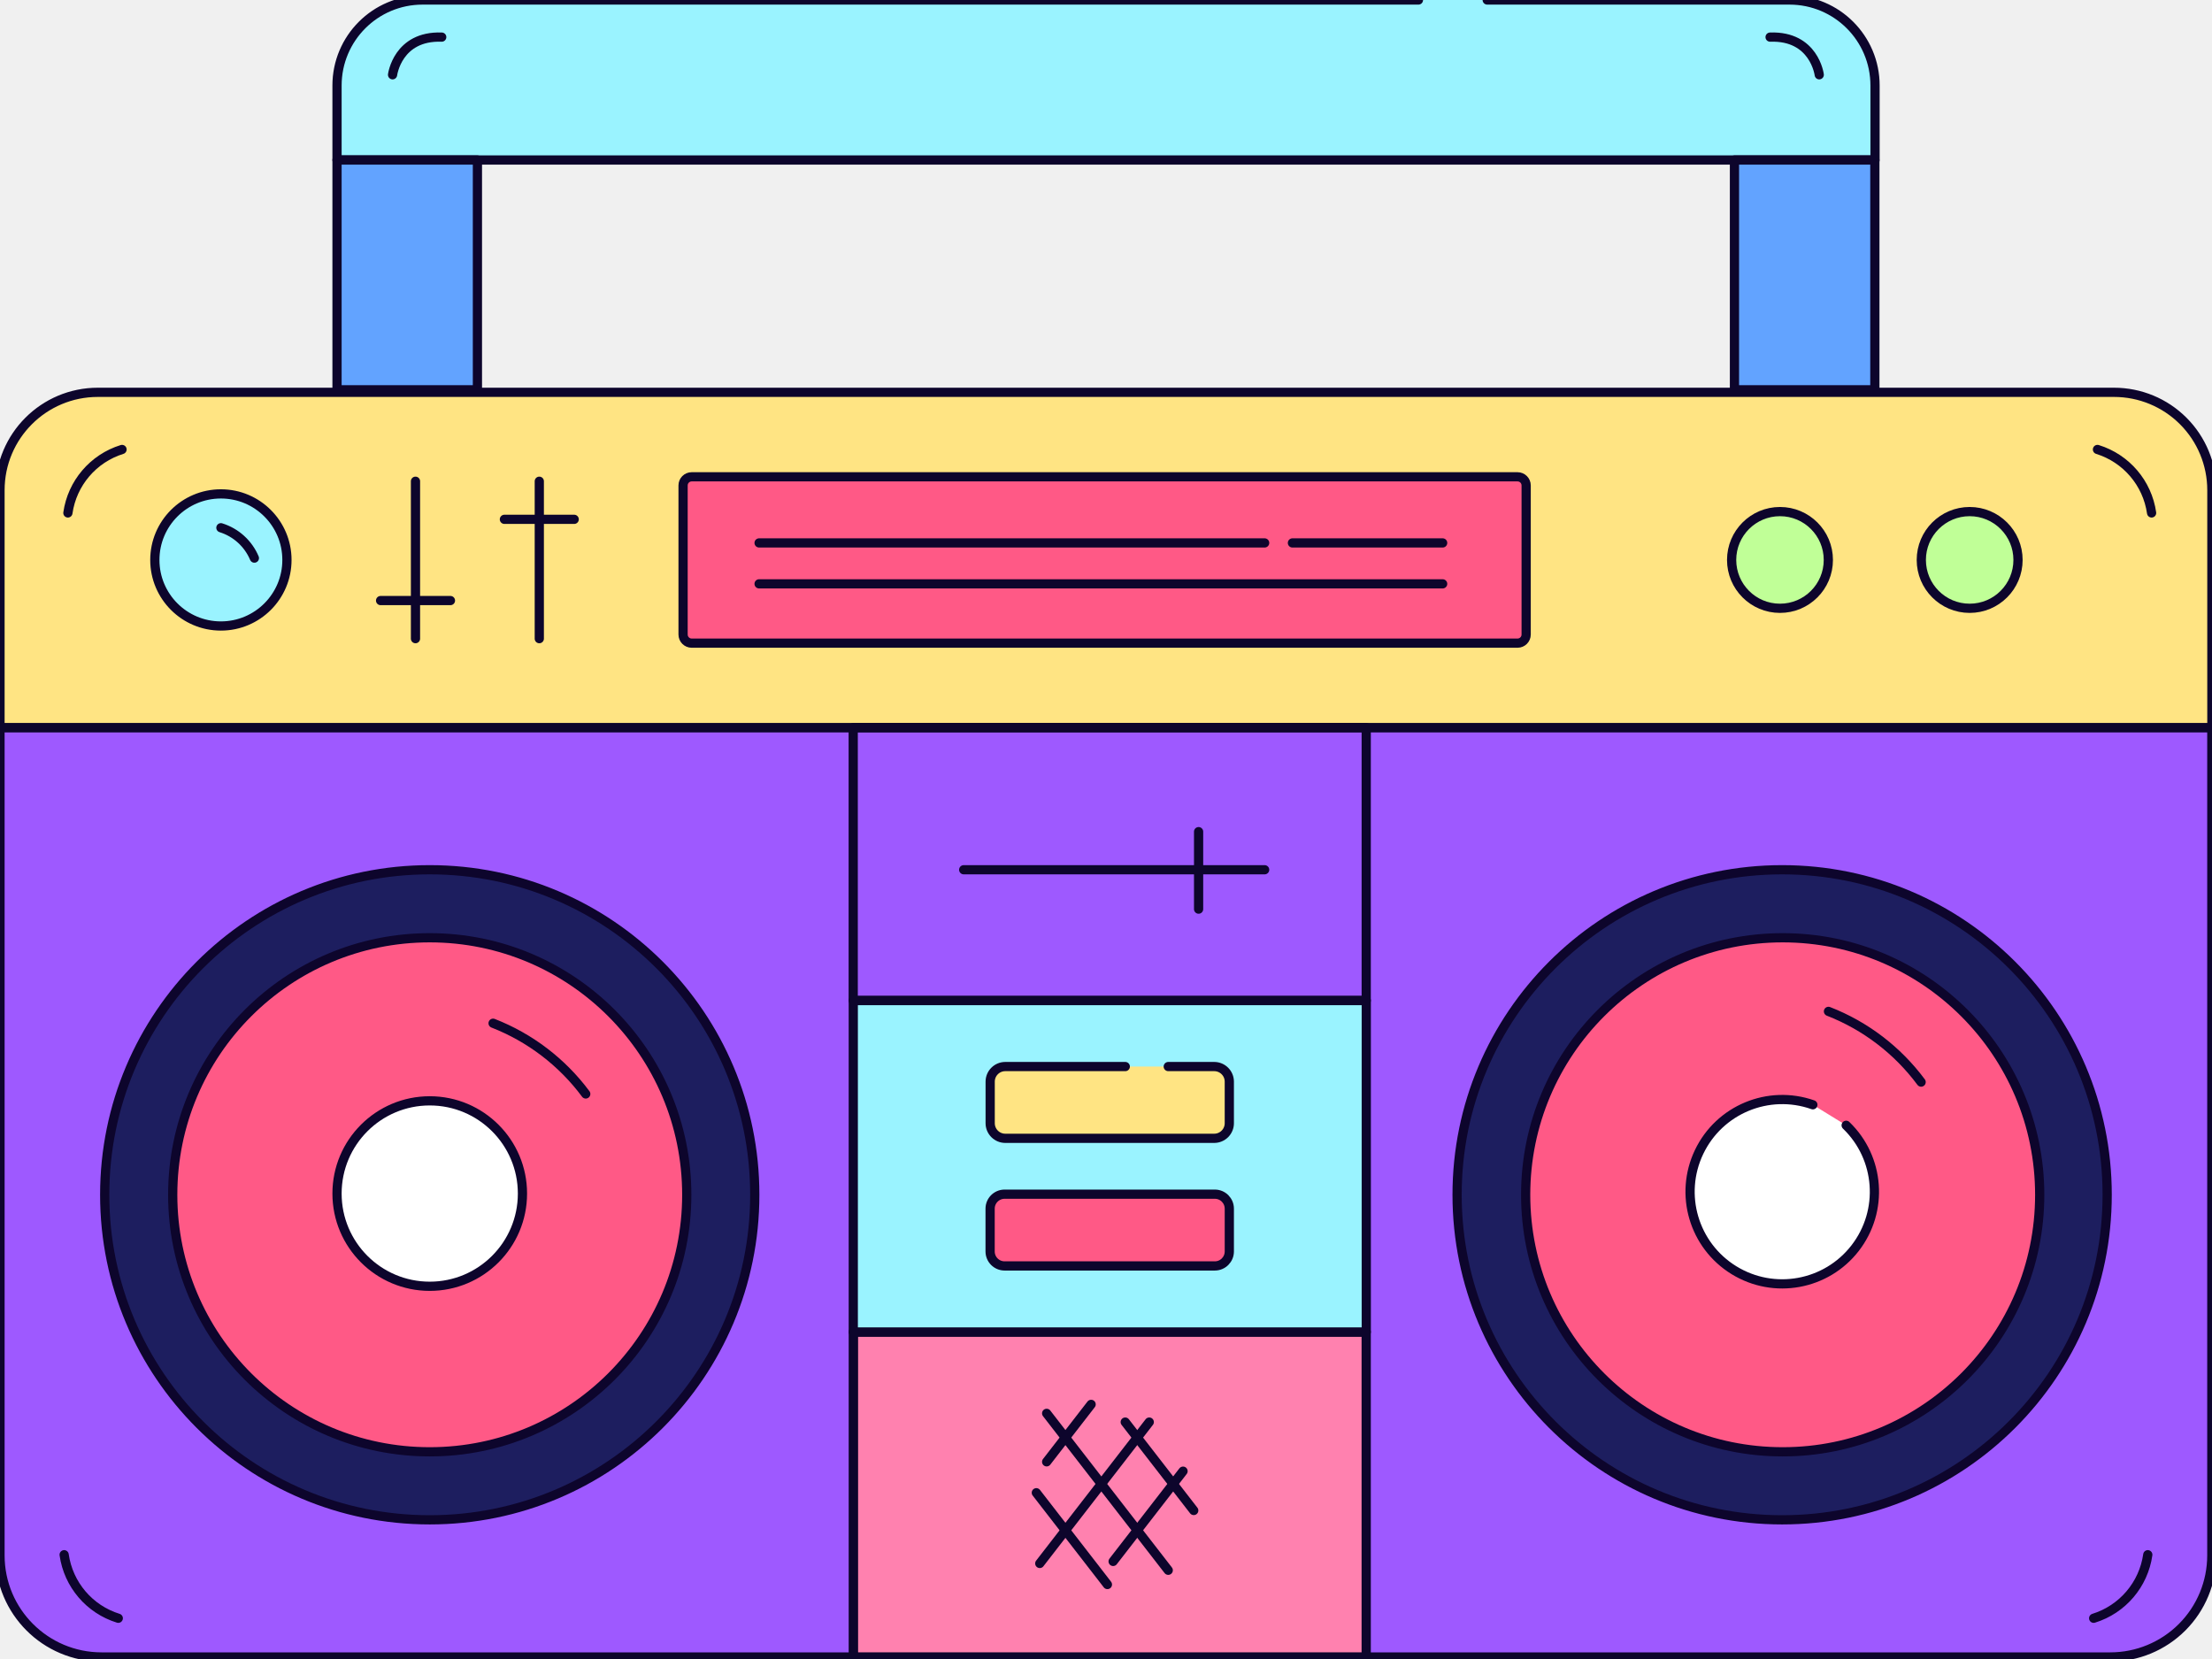
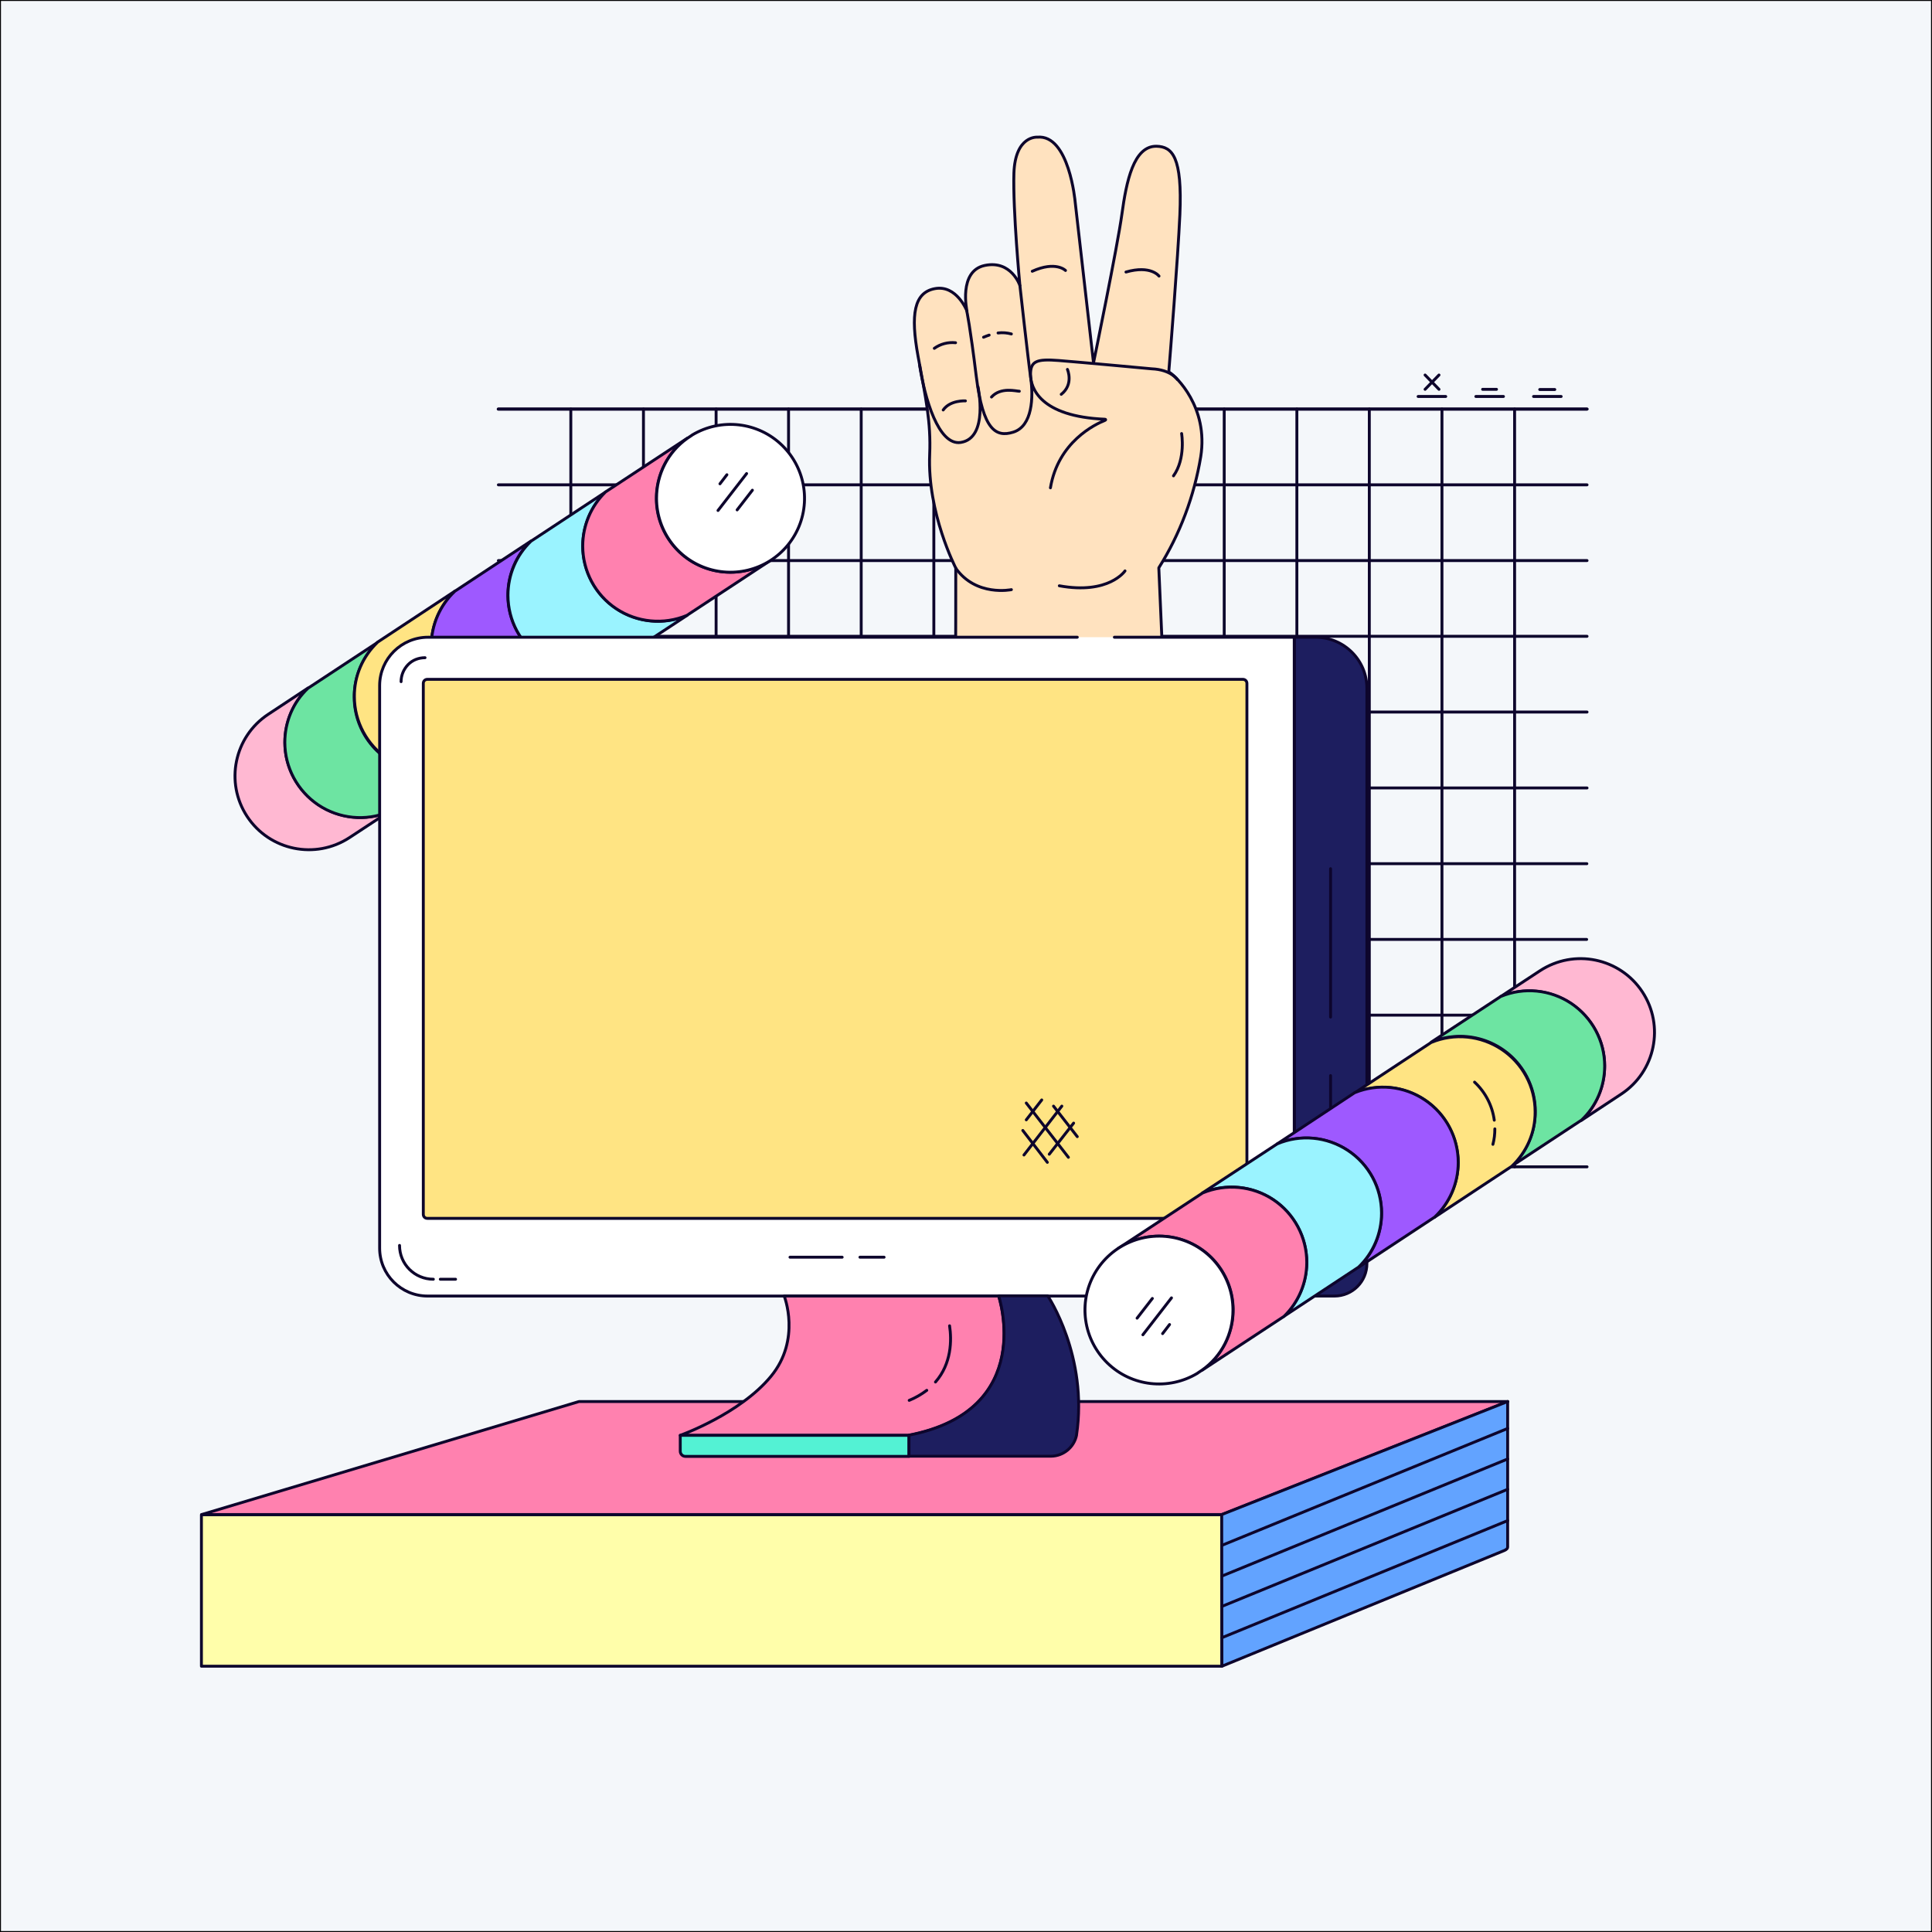
- <svg xmlns="http://www.w3.org/2000/svg" width="360px" height="270px" viewBox="0 0 360 270" version="1.1">
-   <g id="Devices-/-tape-recorder" stroke="none" stroke-width="1" fill="none" fill-rule="evenodd" stroke-linecap="round" stroke-linejoin="round">
-     <g id="tape-recorder" fill-rule="nonzero" stroke="#0D052C" stroke-width="1.5">
-       <rect id="Rectangle" fill="#FF81AF" x="138.87" y="216.77" width="83.49" height="52.89" />
-       <path d="M359.97,118.41 L359.97,253.15 C359.97,257.533 358.228,261.737 355.128,264.835 C352.028,267.933 347.823,269.673 343.44,269.67 L222.35,269.67 L222.35,216.77 L138.87,216.77 L138.87,269.67 L16.53,269.67 C7.405,269.67 0.006,262.275 5.68434189e-13,253.15 L5.68434189e-13,118.41 L359.97,118.41 Z" id="Path" fill="#9E59FF" />
-       <path d="M359.98,79.77 L359.98,118.41 L-2.04636308e-12,118.41 L-2.04636308e-12,79.77 C-2.04636308e-12,70.978 7.128,63.85 15.92,63.85 L344.06,63.85 C348.282,63.85 352.332,65.527 355.317,68.513 C358.303,71.498 359.98,75.548 359.98,79.77 L359.98,79.77 Z" id="Path" fill="#FFE483" />
-       <rect id="Rectangle" x="138.86" y="118.41" width="83.49" height="44.42" />
-       <rect id="Rectangle" fill="#9AF3FF" x="138.87" y="162.84" width="83.49" height="53.94" />
-       <path d="M19.25,263.37 C14.56,261.918 11.129,257.891 10.44,253.03" id="Path" />
-       <path d="M340.74,263.37 C345.428,261.915 348.858,257.89 349.55,253.03" id="Path" />
-       <path d="M19.86,73.15 C15.175,74.603 11.745,78.624 11.05,83.48" id="Path" />
-       <path d="M341.36,73.15 C346.045,74.603 349.475,78.624 350.17,83.48" id="Path" />
-       <circle id="button" fill="#C0FF97" cx="320.56" cy="91.13" r="7.87" />
-       <circle id="button-2" fill="#C0FF97" cx="289.69" cy="91.13" r="7.87" />
-       <line x1="67.62" y1="78.32" x2="67.62" y2="103.94" id="Path" />
-       <line x1="61.94" y1="97.74" x2="73.31" y2="97.74" id="Path" />
-       <line x1="87.77" y1="103.94" x2="87.77" y2="78.32" id="Path" />
-       <line x1="82.09" y1="84.52" x2="93.45" y2="84.52" id="Path" />
-       <line x1="156.84" y1="141.55" x2="205.82" y2="141.55" id="Path" />
-       <line x1="195.07" y1="135.35" x2="195.07" y2="147.96" id="Path" />
-       <path d="M190.13,173.58 L197.61,173.58 C198.969,173.58 200.07,174.681 200.07,176.04 L200.07,182.8 C200.07,183.452 199.811,184.078 199.349,184.539 C198.888,185.001 198.262,185.26 197.61,185.26 L163.61,185.26 C162.958,185.26 162.332,185.001 161.871,184.539 C161.409,184.078 161.15,183.452 161.15,182.8 L161.15,176.04 C161.15,174.681 162.251,173.58 163.61,173.58 L183.14,173.58" id="button-3" fill="#FFE483" />
-       <rect id="button-4" fill="#FF5986" x="161.14" y="194.35" width="38.93" height="11.68" rx="2.36" />
-       <circle id="Oval" fill="#1D1E5F" cx="69.94" cy="194.45" r="52.9" />
-       <circle id="Oval" fill="#FF5986" cx="69.94" cy="194.45" r="41.83" />
-       <circle id="Oval" fill="#FFFFFF" cx="69.94" cy="194.25" r="15.09" />
-       <path d="M80.25,166.53 C86.257,168.876 91.483,172.864 95.33,178.04" id="line" />
-       <circle id="Oval" fill="#1D1E5F" cx="290.04" cy="194.45" r="52.9" />
-       <circle id="Oval" fill="#FF5986" cx="290.13" cy="194.45" r="41.83" />
-       <path d="M300.46,183.14 C305.983,188.454 306.612,197.078 301.917,203.136 C297.223,209.195 288.716,210.74 282.191,206.719 C275.665,202.698 273.221,194.405 276.523,187.488 C279.825,180.57 287.81,177.255 295.04,179.8" id="Path" fill="#FFFFFF" />
-       <path d="M297.58,164.6 C303.589,166.942 308.816,170.931 312.66,176.11" id="line-2" />
-       <rect id="red_rectangle" fill="#FF5986" x="111.17" y="77.6" width="137.21" height="27.07" rx="1.4" />
-       <line x1="210.34" y1="88.36" x2="234.79" y2="88.36" id="Path" />
-       <line x1="123.54" y1="88.36" x2="205.82" y2="88.36" id="Path" />
-       <line x1="123.54" y1="95.02" x2="234.79" y2="95.02" id="Path" />
-       <path d="M242.04,0 L291.25,0 C298.934,0.006 305.16,6.236 305.16,13.92 L305.16,26.04 L54.85,26.04 L54.85,13.92 C54.85,6.232 61.082,0 68.77,0 L230.85,0" id="Path" fill="#9AF3FF" />
-       <rect id="Rectangle" fill="#62A3FF" x="54.85" y="26.04" width="22.85" height="37.4" />
-       <rect id="Rectangle" fill="#62A3FF" x="282.28" y="26.04" width="22.85" height="37.4" />
-       <path d="M63.89,12.17 C63.89,12.17 64.7,5.78 71.89,6.04" id="Path" />
-       <path d="M296.08,12.17 C296.08,12.17 295.28,5.78 288.08,6.04" id="Path" />
-       <circle id="Oval" fill="#9AF3FF" cx="35.95" cy="91.13" r="10.75" />
-       <path d="M35.95,85.89 C38.405,86.655 40.398,88.462 41.4,90.83" id="Path" />
-       <line x1="170.34" y1="230.02" x2="190.13" y2="255.56" id="Path" />
-       <line x1="183.13" y1="231.44" x2="194.28" y2="245.83" id="Path" />
-       <line x1="168.66" y1="242.94" x2="180.23" y2="257.88" id="Path" />
-       <line x1="187.04" y1="231.44" x2="169.22" y2="254.45" id="Path" />
-       <line x1="177.58" y1="228.56" x2="170.34" y2="237.91" id="Path" />
-       <line x1="192.54" y1="239.43" x2="181.16" y2="254.12" id="Path" />
+ <svg xmlns="http://www.w3.org/2000/svg" version="1.1" id="Layer_1" x="0px" y="0px" viewBox="0 0 1000 1000" style="enable-background:new 0 0 1000 1000;" xml:space="preserve">
+   <style type="text/css">
+ 	.st0{fill:#F4F7FA;stroke:#000000;stroke-miterlimit:10;}
+ 	.st1{fill:none;}
+ 	.st2{fill:#FFFEAA;stroke:#0D052C;stroke-width:1.5;stroke-linecap:round;stroke-linejoin:round;}
+ 	.st3{fill:#FF81AF;stroke:#0D052C;stroke-width:1.5;stroke-linecap:round;stroke-linejoin:round;}
+ 	.st4{fill:#62A3FF;stroke:#0D052C;stroke-width:1.5;stroke-linecap:round;stroke-linejoin:round;}
+ 	.st5{fill:none;stroke:#0D052C;stroke-width:1.5;stroke-linecap:round;stroke-linejoin:round;}
+ 	.st6{fill:#87D4FF;stroke:#0D052C;stroke-width:1.5;stroke-linecap:round;stroke-linejoin:round;}
+ 	.st7{fill:#FFFFFF;stroke:#0D052C;stroke-width:1.5;stroke-linecap:round;stroke-linejoin:round;}
+ 	.st8{fill:#FFE2BF;stroke:#0D052C;stroke-width:1.5;stroke-linecap:round;stroke-linejoin:round;}
+ 	.st9{fill:#FFB8D2;stroke:#0D052C;stroke-width:1.5;stroke-linecap:round;stroke-linejoin:round;}
+ 	.st10{fill:#6DE4A2;stroke:#0D052C;stroke-width:1.5;stroke-linecap:round;stroke-linejoin:round;}
+ 	.st11{fill:#FFE483;stroke:#0D052C;stroke-width:1.5;stroke-linecap:round;stroke-linejoin:round;}
+ 	.st12{fill:#9E59FF;stroke:#0D052C;stroke-width:1.5;stroke-linecap:round;stroke-linejoin:round;}
+ 	.st13{fill:#9AF3FF;stroke:#0D052C;stroke-width:1.5;stroke-linecap:round;stroke-linejoin:round;}
+ 	.st14{fill:#1D1E5F;stroke:#0D052C;stroke-width:1.5;stroke-linecap:round;stroke-linejoin:round;}
+ 	.st15{fill:#53F2D4;stroke:#0D052C;stroke-width:1.5;stroke-linecap:round;stroke-linejoin:round;}
+ </style>
+   <rect class="st0" width="1000" height="1000" />
+   <g id="All-Scenes">
+     <g id="Error">
+       <rect id="BG" class="st1" width="1000" height="1000" />
+       <g id="Group" transform="translate(168, 684)">
+         <g id="Shapes-_x2F_-three-dimensional-rectangle" transform="translate(274, 110) scale(-1, -1) translate(-274, -110) ">
+           <g transform="translate(-65.76, 41.06667)">
+             <rect id="rectangle" x="149.3" y="0.5" class="st2" width="528.2" height="78.4" />
+             <path id="pink_part_rectangle" class="st3" d="M149.3,79l-148,58.5h480.4c0.3,0,0.5,0,0.7-0.1l195-58.4       C677.4,79,149.3,79,149.3,79z" />
+             <path id="blue_part_rectangle" class="st4" d="M149.3,0.5L3.1,60.4c-1.1,0.5-1.7,1.1-1.7,1.7v75.4l148-58.5L149.3,0.5       L149.3,0.5z" />
+             <g id="lines" transform="translate(0, 14.66667)">
+               <line id="Path" class="st5" x1="149.3" y1="0.6" x2="1.4" y2="61.2" />
+               <line id="Path_00000024700516287888344660000018088522448873227451_" class="st5" x1="149.3" y1="16.8" x2="1.4" y2="77.4" />
+               <line id="Path_00000026841518636784539180000007752709757997056696_" class="st5" x1="149.3" y1="32.5" x2="1.4" y2="93.1" />
+               <line id="Path_00000043423001690380629630000000391815995746429086_" class="st5" x1="149.3" y1="48.4" x2="1.4" y2="108.9" />
+             </g>
+           </g>
+         </g>
+       </g>
+       <g id="Group_00000174574243171134203540000013261319218729915063_" transform="translate(233, 178)">
+         <g id="Windows-_x2F_-blue-screen-with-grid" transform="translate(309, 215.5) scale(-1, 1) translate(-309, -215.5) ">
+           <g transform="translate(29.046, 5.541429)">
+             <polygon id="screen" class="st6" points="0.5,420.4 564.1,420.4 564.1,420.4      " />
+             <g id="grid" transform="translate(0, 27.70714)">
+               <line id="Path_00000054951247433877371340000003223018988646485402_" class="st5" x1="38" y1="0.5" x2="38" y2="392.7" />
+               <line id="Path_00000174600454449563319800000008551612098011858105_" class="st5" x1="0.5" y1="0.5" x2="564" y2="0.5" />
+               <line id="Path_00000039109692802016355780000007445389315801526156_" class="st5" x1="75.6" y1="0.5" x2="75.6" y2="392.7" />
+               <line id="Path_00000085947031009383166670000008677773841732701598_" class="st5" x1="113.2" y1="0.5" x2="113.2" y2="392.7" />
+               <line id="Path_00000083783872933543377720000001971324854775107203_" class="st5" x1="150.7" y1="392.7" x2="150.7" y2="0.5" />
+               <line id="Path_00000075846815611520164330000011707097077928404615_" class="st5" x1="188.3" y1="0.5" x2="188.3" y2="392.7" />
+               <line id="Path_00000000192463995892381580000000135609852152474781_" class="st5" x1="0.5" y1="39.7" x2="564" y2="39.7" />
+               <line id="Path_00000080182169061704971100000018182923344337751981_" class="st5" x1="0.5" y1="78.9" x2="564" y2="78.9" />
+               <line id="Path_00000156567568505378698350000013669107374960307872_" class="st5" x1="0.5" y1="118.1" x2="564" y2="118.1" />
+               <line id="Path_00000006677198742407837070000017376860689014728597_" class="st5" x1="0.5" y1="157.3" x2="564" y2="157.3" />
+               <line id="Path_00000183954818592467781840000014377720533273751182_" class="st5" x1="0.5" y1="196.6" x2="564" y2="196.6" />
+               <line id="Path_00000003810159154191942910000002881415188603728300_" class="st5" x1="225.9" y1="0.5" x2="225.9" y2="392.7" />
+               <line id="Path_00000040561561816691547930000001013562538230814342_" class="st5" x1="263.5" y1="0.5" x2="263.5" y2="392.7" />
+               <line id="Path_00000082343181490904431420000001949835317318048938_" class="st5" x1="301" y1="0.5" x2="301" y2="392.7" />
+               <line id="Path_00000047751146621577525250000005482825558623520924_" class="st5" x1="338.6" y1="0.5" x2="338.6" y2="392.7" />
+               <line id="Path_00000071560845917097745220000015273948326260468153_" class="st5" x1="376.2" y1="0.5" x2="376.2" y2="392.7" />
+               <line id="Path_00000031189590468327560300000009593959091674501283_" class="st5" x1="413.8" y1="0.5" x2="413.8" y2="392.7" />
+               <line id="Path_00000111152391424111475680000001209782738707335857_" class="st5" x1="451.3" y1="0.5" x2="451.3" y2="392.7" />
+               <line id="Path_00000149383221882148770060000001563575094889198741_" class="st5" x1="488.9" y1="0.5" x2="488.9" y2="392.7" />
+               <line id="Path_00000046332073580659605640000011473809798585417625_" class="st5" x1="526.5" y1="0.5" x2="526.5" y2="392.7" />
+               <line id="Path_00000121239793818311331860000000246869814202639003_" class="st5" x1="0.6" y1="235.8" x2="563.8" y2="235.8" />
+               <line id="Path_00000163050018803824848280000017409685306570955439_" class="st5" x1="0.7" y1="275" x2="563.8" y2="275" />
+               <line id="Path_00000085238215277428728110000004482046269915571585_" class="st5" x1="0.7" y1="314.2" x2="563.8" y2="314.2" />
+               <line id="Path_00000116197451245419573730000014445377550877322941_" class="st5" x1="0.7" y1="353.5" x2="563.8" y2="353.5" />
+             </g>
+             <g id="lines-3" transform="translate(126.69, 159.47)">
+               <path id="Path_00000178194542671976839690000006093120607797243548_" class="st5" d="M0.3,0.2c5,5.3,15,16,15,16" />
+               <path id="Path_00000108995514010126062700000012988567852401020316_" class="st5" d="M10,1.8c1.8,1.9,4.8,5,6.9,7.3" />
+               <path id="Path_00000069361798796411181520000005752541602780908424_" class="st5" d="M1.6,9.7c0.6,0.6,2,2,4.9,5.2" />
+             </g>
+             <polygon id="upper_screen_part" class="st7" points="0.5,28.2 564.1,28.2 564.1,28.2      " />
+             <g id="minimize_button" transform="translate(13.596, 6.772857)">
+               <polygon id="square" class="st7" points="0.3,14.9 14.6,14.9 14.6,14.9       " />
+               <line id="line" class="st5" x1="3.6" y1="11.3" x2="11.4" y2="11.3" />
+             </g>
+             <g id="maximize_button" transform="translate(43.26, 6.772857)">
+               <polygon id="square-2" class="st7" points="0.5,14.9 14.8,14.9 14.8,14.9       " />
+               <polygon id="square-3" class="st5" points="4.1,11.2 11.3,11.2 11.3,11.2       " />
+             </g>
+             <g id="close_button" transform="translate(73.542, 6.772857)">
+               <polygon id="square-4" class="st7" points="0.1,14.9 14.4,14.9 14.4,14.9       " />
+               <g id="cross" transform="translate(3.09, 3.694286)">
+                 <line id="Path_00000004521466362069912670000014148482488491084422_" class="st5" x1="0.5" y1="0.1" x2="7.7" y2="7.5" />
+                 <line id="Path_00000142173917090572128230000013666975077545424550_" class="st5" x1="0.5" y1="7.5" x2="7.7" y2="0.1" />
+               </g>
+             </g>
+           </g>
+         </g>
+       </g>
+       <g id="Group_00000170991145747021831140000015737182973122894734_" transform="translate(360, 105)">
+         <g id="Objects-_x2F_-hand" transform="translate(188, 187.5) scale(-1, 1) translate(-188, -187.5) ">
+           <g transform="translate(112.8, -35)">
+             <g id="hand-2">
+               <path id="Path_00000140699572900962338310000003084142946603693756_" class="st8" d="M131.6,444.4        c-3.3-49-3.1-220.4-3.1-220.4s14.8-28.5,13.5-58.8c-0.7-16.7,2-28.9,6-50.7s2.1-33.1-8.7-35.1C128,77.3,122.7,91,122.7,91        s4.6-20.7-9.2-23.6S95.3,77.8,95.3,77.8s3.7-39,3.1-58.2C97.7,0,86.3,1,86.3,1C69.8-0.6,66.7,34.5,66.7,34.5l-9.5,83.3        c0,0-12.4-60.2-14.7-77s-6-35.3-17.9-35.1c-8.2,0.2-13.4,5.5-12.1,35.4c1,22.2,5.2,74.9,5.7,80.9c0,0.3-0.1,0.7-0.4,0.8        c-3.2,1.9-20.2,17.9-16.1,43.6c3.4,20.4,10.7,40,21.7,57.5c0,0-7.5,172-9.5,220.4L131.6,444.4z" />
+               <path id="Path_00000056401454062469224210000004860813600659356837_" class="st5" d="M70.7,121.2c0,0-3.4,7.7,3.2,12.9" />
+               <path id="Path_00000005950318400080979640000017326531000143749258_" class="st5" d="M95.3,77.8c0,0-4.2,38.1-5.6,47.8        c-1.4,9.8-1,25,9.1,28.1c8.8,2.7,15.6-0.8,19.1-29c3.2-26.1,4.9-33.7,4.9-33.7" />
+               <path id="Path_00000006698357658026325820000006856684850494643359_" class="st5" d="M117,130.2c0,0-5.7,26.5,8.9,28.8        c11.6,1.8,18.7-23,21.3-40" />
+               <path id="Path_00000165219829570980863040000017870670499890786219_" class="st5" d="M13.8,126.4c0,0,3.4-5.1,13.3-5.5        c0,0,36.6-3.4,48.1-4.3s14.6,0.3,14.6,7.2c0,6.9-4.8,21.8-38.6,23.2c-0.1,0-0.3,0.1-0.3,0.2c0,0.1,0.1,0.3,0.2,0.3        c5.3,2.1,24.4,11.2,28.4,35" />
+               <path id="Path_00000175289543477148291360000005016298639604581032_" class="st5" d="M99.7,235.2c0,0,18.3,3.8,28.8-11.1" />
+               <path id="Path_00000057870643076878248070000015412084721502436740_" class="st5" d="M40.9,225.5c0,0,8.3,12.4,34,7.7" />
+               <path id="Path_00000096761056031795441920000003568207618588857773_" class="st5" d="M95.6,132.5c1.6,0,9.6-2.3,14.4,3" />
+               <path id="Path_00000037653871062504578240000010518958940276575931_" class="st5" d="M123.5,137.5c0,0,7.9-0.5,11.5,4.7" />
+             </g>
+             <path id="line_00000003092549351582966780000009053997853419761055_" class="st5" d="M23.3,72.9c0,0,4.2-5.8,17.1-2.1" />
+             <path id="line-2" class="st5" d="M71.7,70c0,0,5-5.1,17.2,0.4" />
+             <g id="line-3" transform="translate(99.01333, 101.25)">
+               <path id="Path_00000113339185821002459890000001955604015375718554_" class="st5" d="M12.2,2.2c1,0.3,1.9,0.7,2.9,1.1" />
+               <path id="Path_00000021807516951769345000000015889455355868485022_" class="st5" d="M0.7,1.6C2.9,1,5.3,0.8,7.6,1.1" />
+             </g>
+             <g id="lines_00000059308801847111338320000015350508404614701962_" transform="translate(35.09333, 260)">
+               <line id="Path_00000029736143852186841160000009169130263028512913_" class="st5" x1="14.6" y1="70.5" x2="13.4" y2="80.6" />
+               <line id="Path_00000119103235738860980580000014768556061805911939_" class="st5" x1="71" y1="0.2" x2="73.1" y2="11.6" />
+               <line id="Path_00000071549084177486345180000011015499396120666499_" class="st5" x1="6.9" y1="5.9" x2="5.8" y2="15.5" />
+               <line id="Path_00000176019283869180365580000005819982767075772816_" class="st5" x1="77.2" y1="87.4" x2="79" y2="98" />
+               <line id="Path_00000023978095206278060980000010398929224528268434_" class="st5" x1="46" y1="41.8" x2="46" y2="51.1" />
+               <line id="Path_00000158006950979428900340000005685251716875101355_" class="st5" x1="0.3" y1="158.6" x2="2.6" y2="147.4" />
+               <line id="Path_00000126298109008287790010000015899242022343880844_" class="st5" x1="36.8" y1="130.8" x2="36.8" y2="141.4" />
+               <line id="Path_00000134942484722731547850000012831931945853580185_" class="st5" x1="71" y1="157.3" x2="72.1" y2="167.2" />
+             </g>
+             <path id="line-4" class="st5" d="M128.6,107.4c3.9-0.4,7.8,0.6,11,2.9" />
+             <path id="line-5" class="st5" d="M11.6,154.4c0,0-2.2,13,4.2,21.9" />
+           </g>
+         </g>
+       </g>
+       <g id="Group_00000080208818509184737320000004411622476336945803_" transform="translate(142, 203)">
+         <g id="Shapes-_x2F_-colored-cylinder" transform="translate(126.5, 126.5) scale(1, -1) rotate(-180) translate(-126.5, -126.5) ">
+           <g transform="translate(-21.92667, 16.02333)">
+             <path id="light_pink_part" class="st9" d="M289,203.6c-11.6,17.6-35.3,22.5-53,10.9l-20.4-13.4c17.3,7.2,37.2,1,47.5-14.6       c10.3-15.6,7.9-36.4-5.6-49.4l20.6,13.6C295.7,162.3,300.6,186,289,203.6z" />
+             <path id="green_part" class="st10" d="M269.5,165.2c0,13-6.5,25.1-17.3,32.4c-10.8,7.2-24.5,8.6-36.5,3.6l-35.9-23.6       c17.3,7.2,37.3,1,47.5-14.7s7.8-36.5-5.8-49.4l36,23.7C265.2,144.4,269.5,154.6,269.5,165.2z" />
+             <path id="yellow_part" class="st11" d="M233.5,141.5c0,13-6.5,25.1-17.3,32.3s-24.5,8.6-36.5,3.6l0,0l-39.6-26.1       c17.4,7.1,37.3,0.8,47.4-15s7.6-36.5-6.1-49.4l40,26.4C229.2,120.7,233.6,130.9,233.5,141.5L233.5,141.5z" />
+             <path id="violet_part" class="st12" d="M193.7,115.3c0,12.9-6.4,25-17.2,32.3s-24.4,8.7-36.4,3.8l0,0L100,124.9       c17.3,7.3,37.2,1.2,47.6-14.4c10.3-15.6,8.1-36.4-5.4-49.4L181.5,87C189.3,94.4,193.7,104.6,193.7,115.3z" />
+             <path id="light_blue_part" class="st13" d="M154,89.1c0,13-6.5,25.2-17.4,32.4S112,130,100,124.9L61.3,99.5       c17.3,7.3,37.3,1.2,47.6-14.5s8-36.4-5.5-49.4l38.7,25.5C149.7,68.4,154,78.5,154,89.1z" />
+             <path id="pink_part" class="st3" d="M115.3,63.6c0,13-6.5,25.2-17.3,32.4s-24.6,8.5-36.6,3.5l0,0L17.6,70.7       c17.4,11.6,40.9,7.2,52.8-10S78.2,20,61.2,7.8l42.3,27.8C111,42.9,115.3,53,115.3,63.6L115.3,63.6z" />
+             <path id="white_circle" class="st7" d="M77.1,38.9c0,17.4-11.7,32.6-28.5,37s-34.5-3-43.1-18.1s-5.9-34.1,6.6-46.3       S43.7-2.8,58.6,6.1c0,0,0.1,0,0.1,0.1l2.4,1.6C71.2,14.9,77.1,26.5,77.1,38.9z" />
+             <g id="lines_00000170272519283996830340000003779968052379285944_" transform="translate(26.98667, 25.3)">
+               <line id="Path_00000113348442895129216520000007817492241211793086_" class="st5" x1="3.5" y1="0.8" x2="18.3" y2="19.9" />
+               <line id="Path_00000042700171822260528060000008978655325355496082_" class="st5" x1="13.7" y1="1.4" x2="17.3" y2="6.1" />
+               <line id="Path_00000091008676966295422040000014872526801474098356_" class="st5" x1="0.5" y1="9.4" x2="8.4" y2="19.6" />
+             </g>
+             <g id="line_00000137840667511069420920000011504794400192384162_" transform="translate(201.5567, 123.97)">
+               <path id="Path_00000042717475803971122590000007276597086782623106_" class="st5" d="M11.1,8.7c0-2.7-0.3-5.4-1-8" />
+               <path id="Path_00000073679791743972430950000009032884281429310356_" class="st5" d="M0.6,32.9c5.6-5.2,9.2-12.2,10.2-19.7" />
+             </g>
+           </g>
+         </g>
+       </g>
+       <g id="Group_00000129896561670087932580000013565504647905206188_" transform="translate(233, 324)">
+         <g id="computer" transform="translate(-36.5, 5.826667)">
+           <path id="white_screen_frame-2" class="st7" d="M380.3,0h93.1v341H24.8C11.1,341,0,329.9,0,316.2V24.9C0.1,11.1,11.3,0,25.1,0      h336" />
+           <path id="line_00000096026917067439677020000016767904287543937211_" class="st5" d="M11.1,23c0-3.3,1.3-6.4,3.6-8.8      s5.5-3.6,8.8-3.6" />
+           <path id="Path_00000148631146723527361880000008866922136045092261_" class="st5" d="M27.8,332.3c-9.7,0-17.5-7.8-17.5-17.5" />
+           <line id="Path_00000052799222678818975450000007715092142483071901_" class="st5" x1="31.4" y1="332.3" x2="39.3" y2="332.3" />
+           <path id="side_shadow" class="st14" d="M473.4,0h11C499.1,0,511,11.8,511,26.4v297.8c0,9.3-7.5,16.8-16.8,16.8h-20.7V0H473.4z" />
+           <path id="yellow_screen" class="st11" d="M24.7,21.8h422.1c1.2,0,2.1,0.9,2.1,2.1v274.8c0,1.2-0.9,2.1-2.1,2.1H24.7      c-1.2,0-2.1-0.9-2.1-2.1V23.9C22.6,22.7,23.5,21.8,24.7,21.8z" />
+           <path id="pink_holder_part" class="st3" d="M274,413.1H155.6c0,0,30.9-11,47-30.6c15.7-19.1,6.8-41.5,6.8-41.5h111      C320.4,341,340.4,400.2,274,413.1z" />
+           <path id="aqua_rectangle" class="st15" d="M274,413.1V424H158.3c-1.5,0-2.7-1.2-2.7-2.7v-8.2L274,413.1L274,413.1z" />
+           <path id="side_shadow-2" class="st14" d="M360.7,413v0.1c-1.3,6.2-6.8,10.7-13.1,10.8H274V413c66.3-12.9,46.4-72.1,46.4-72.1      h25.4C345.9,341,366.8,372.2,360.7,413z" />
+           <path id="Path_00000106112988557235049130000009891634537722729404_" class="st5" d="M283.2,389.8c-2.8,2.1-5.9,3.9-9.1,5.2" />
+           <path id="Path_00000098207865836075471020000005374823107375741856_" class="st5" d="M295,356.4c1.1,7.3,1.1,19.5-7.3,29.1" />
+           <line id="Path_00000183231681126471061730000006597796913767372675_" class="st5" x1="248.6" y1="320.9" x2="261.1" y2="320.9" />
+           <line id="Path_00000141454848138721066420000010954396481065748874_" class="st5" x1="212.4" y1="320.9" x2="239.4" y2="320.9" />
+           <line id="Path_00000172428117282757445560000004945539337606240147_" class="st5" x1="492.2" y1="119.8" x2="492.2" y2="196.6" />
+           <line id="Path_00000168104130448772076060000002307447724531412655_" class="st5" x1="492.2" y1="226.9" x2="492.2" y2="243.7" />
+           <line id="Path_00000127020103983689432570000017697350637422011044_" class="st5" x1="334.7" y1="241.1" x2="356.5" y2="269.2" />
+           <line id="Path_00000072986965866507786460000000211752301708898231_" class="st5" x1="348.8" y1="242.7" x2="361.1" y2="258.5" />
+           <line id="Path_00000088844804553547096280000012627737388992790930_" class="st5" x1="332.9" y1="255.3" x2="345.6" y2="271.8" />
+           <line id="Path_00000160884745196922950710000000198087832283101114_" class="st5" x1="353.1" y1="242.7" x2="333.5" y2="268" />
+           <line id="Path_00000020376189751467394200000008401180814837117570_" class="st5" x1="342.7" y1="239.5" x2="334.7" y2="249.8" />
+           <line id="Path_00000003093502287713590430000003047444655515115670_" class="st5" x1="359.2" y1="251.5" x2="346.6" y2="267.6" />
+           <path id="Path_00000085226338237993124940000000927632145361800097_" class="st5" d="M139,165.8" />
+           <path id="Path_00000176034246337874473650000012101984063220075680_" class="st5" d="M123,147" />
+           <path id="Path_00000108992808008414172560000005539981713762064302_" class="st5" d="M134.1,147.6" />
+           <path id="Path_00000077315263983807216120000016315426496846686100_" class="st5" d="M128.3,165.6" />
+         </g>
+       </g>
+       <g id="Group_00000093894784055268990260000008463619626398189470_" transform="translate(583, 480)">
+         <g id="Shapes-_x2F_-colored-cylinder_00000030474689212277652060000017255600852254039970_" transform="translate(126.5, 126.5) scale(-1, 1) rotate(-180) translate(-126.5, -126.5) ">
+           <g transform="translate(-21.92667, 16.02333)">
+             <path id="light_pink_part_00000155130467667753000200000008071283670047269259_" class="st9" d="M289,203.6       c-11.6,17.6-35.3,22.5-53,10.9l-20.4-13.4c17.3,7.2,37.2,1,47.5-14.6c10.3-15.6,7.9-36.4-5.6-49.4l20.6,13.6       C295.7,162.3,300.6,186,289,203.6z" />
+             <path id="green_part_00000058584377715375330020000016602618041564192191_" class="st10" d="M269.5,165.2       c0,13-6.5,25.1-17.3,32.4c-10.8,7.2-24.5,8.6-36.5,3.6l-35.9-23.6c17.3,7.2,37.3,1,47.5-14.7s7.8-36.5-5.8-49.4l36,23.7       C265.2,144.4,269.5,154.6,269.5,165.2z" />
+             <path id="yellow_part_00000111165262332652824520000015812760643783766151_" class="st11" d="M233.5,141.5       c0,13-6.5,25.1-17.3,32.3s-24.5,8.6-36.5,3.6l0,0l-39.6-26.1c17.4,7.1,37.3,0.8,47.4-15s7.6-36.5-6.1-49.4l40,26.4       C229.2,120.7,233.6,130.9,233.5,141.5L233.5,141.5z" />
+             <path id="violet_part_00000015347160021646845920000007916358653920094091_" class="st12" d="M193.7,115.3       c0,12.9-6.4,25-17.2,32.3s-24.4,8.7-36.4,3.8l0,0L100,124.9c17.3,7.3,37.2,1.2,47.6-14.4c10.3-15.6,8.1-36.4-5.4-49.4L181.5,87       C189.3,94.4,193.7,104.6,193.7,115.3z" />
+             <path id="light_blue_part_00000093856260650322301380000018066756725138318750_" class="st13" d="M154,89.1       c0,13-6.5,25.2-17.4,32.4S112,130,100,124.9L61.3,99.5c17.3,7.3,37.3,1.2,47.6-14.5s8-36.4-5.5-49.4l38.7,25.5       C149.7,68.4,154,78.5,154,89.1z" />
+             <path id="pink_part_00000010272324276336281450000015213918971070797746_" class="st3" d="M115.3,63.6c0,13-6.5,25.2-17.3,32.4       s-24.6,8.5-36.6,3.5l0,0L17.6,70.7c17.4,11.6,40.9,7.2,52.8-10S78.2,20,61.2,7.8l42.3,27.8C111,42.9,115.3,53,115.3,63.6       L115.3,63.6z" />
+             <path id="white_circle_00000154386072301635365230000002094352194715942533_" class="st7" d="M77.1,38.9       c0,17.4-11.7,32.6-28.5,37s-34.5-3-43.1-18.1s-5.9-34.1,6.6-46.3S43.7-2.8,58.6,6.1c0,0,0.1,0,0.1,0.1l2.4,1.6       C71.2,14.9,77.1,26.5,77.1,38.9z" />
+             <g id="lines_00000067219221641149770540000016447884479713775031_" transform="translate(26.98667, 25.3)">
+               <line id="Path_00000147921735500643564170000009673294703962643072_" class="st5" x1="3.5" y1="0.8" x2="18.3" y2="19.9" />
+               <line id="Path_00000027601535067346466020000012744893041610307748_" class="st5" x1="13.7" y1="1.4" x2="17.3" y2="6.1" />
+               <line id="Path_00000030462193179599479800000016459184168915362956_" class="st5" x1="0.5" y1="9.4" x2="8.4" y2="19.6" />
+             </g>
+             <g id="line_00000096741647800794783460000016131262562457052061_" transform="translate(201.5567, 123.97)">
+               <path id="Path_00000057133285269859771960000010075609835343984312_" class="st5" d="M11.1,8.7c0-2.7-0.3-5.4-1-8" />
+               <path id="Path_00000181795137952362172260000001324997474923858623_" class="st5" d="M0.6,32.9c5.6-5.2,9.2-12.2,10.2-19.7" />
+             </g>
+           </g>
+         </g>
+       </g>
    </g>
  </g>
</svg>
